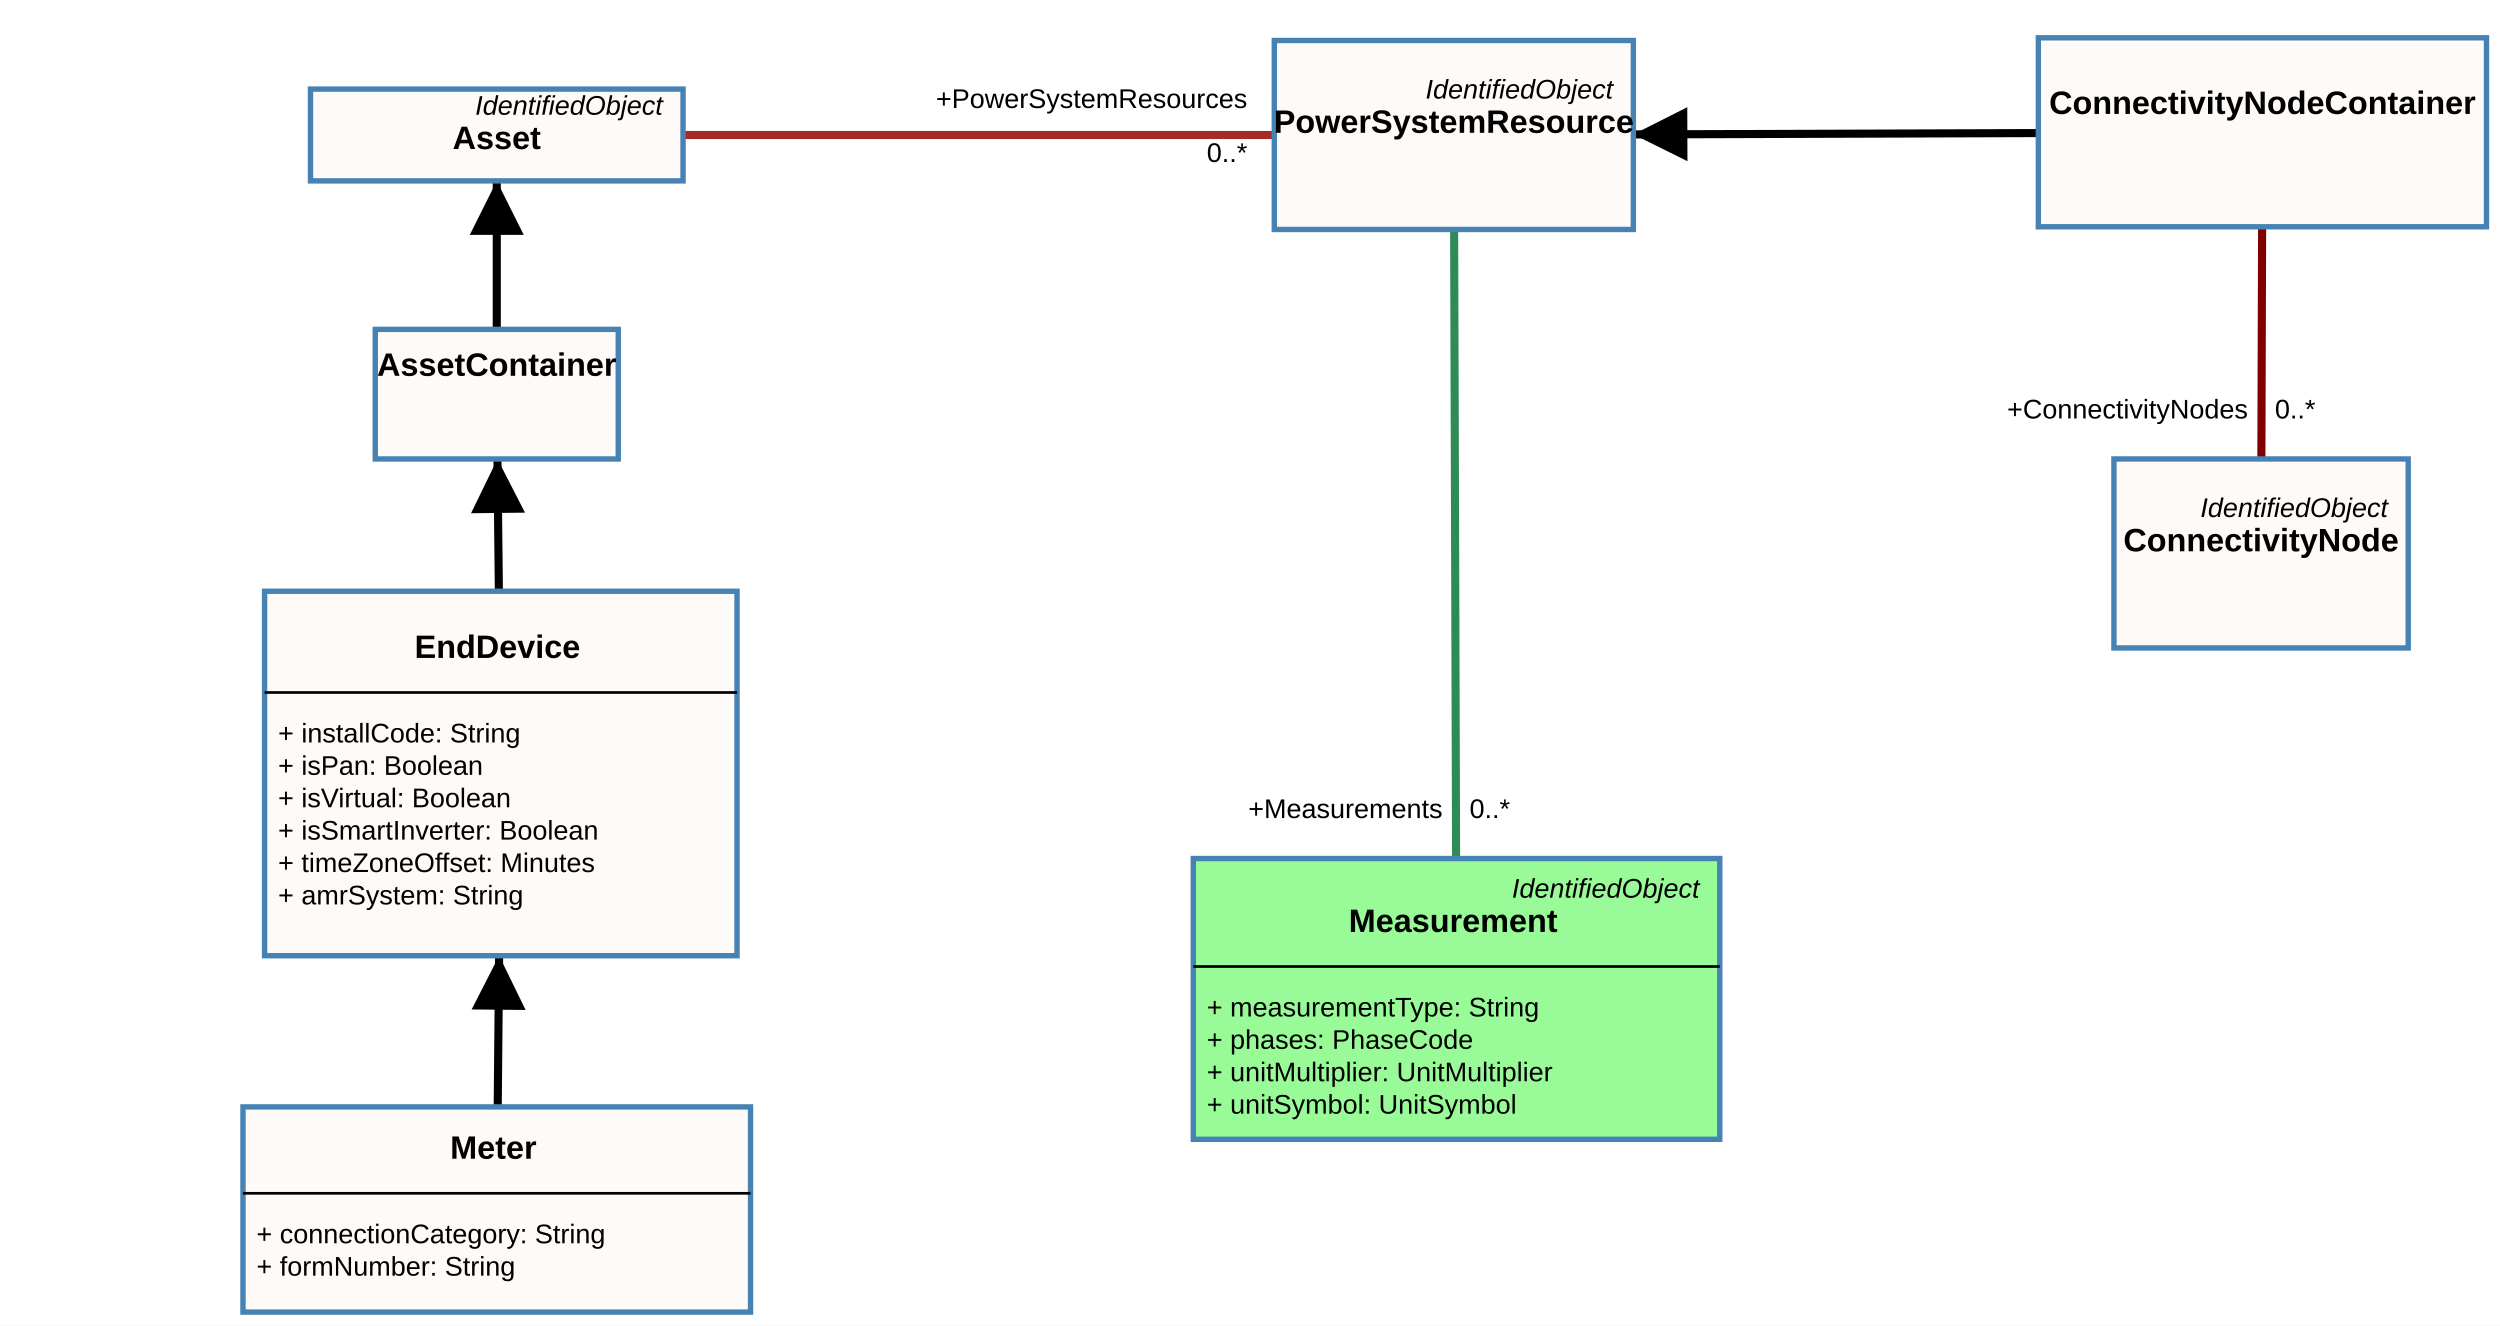
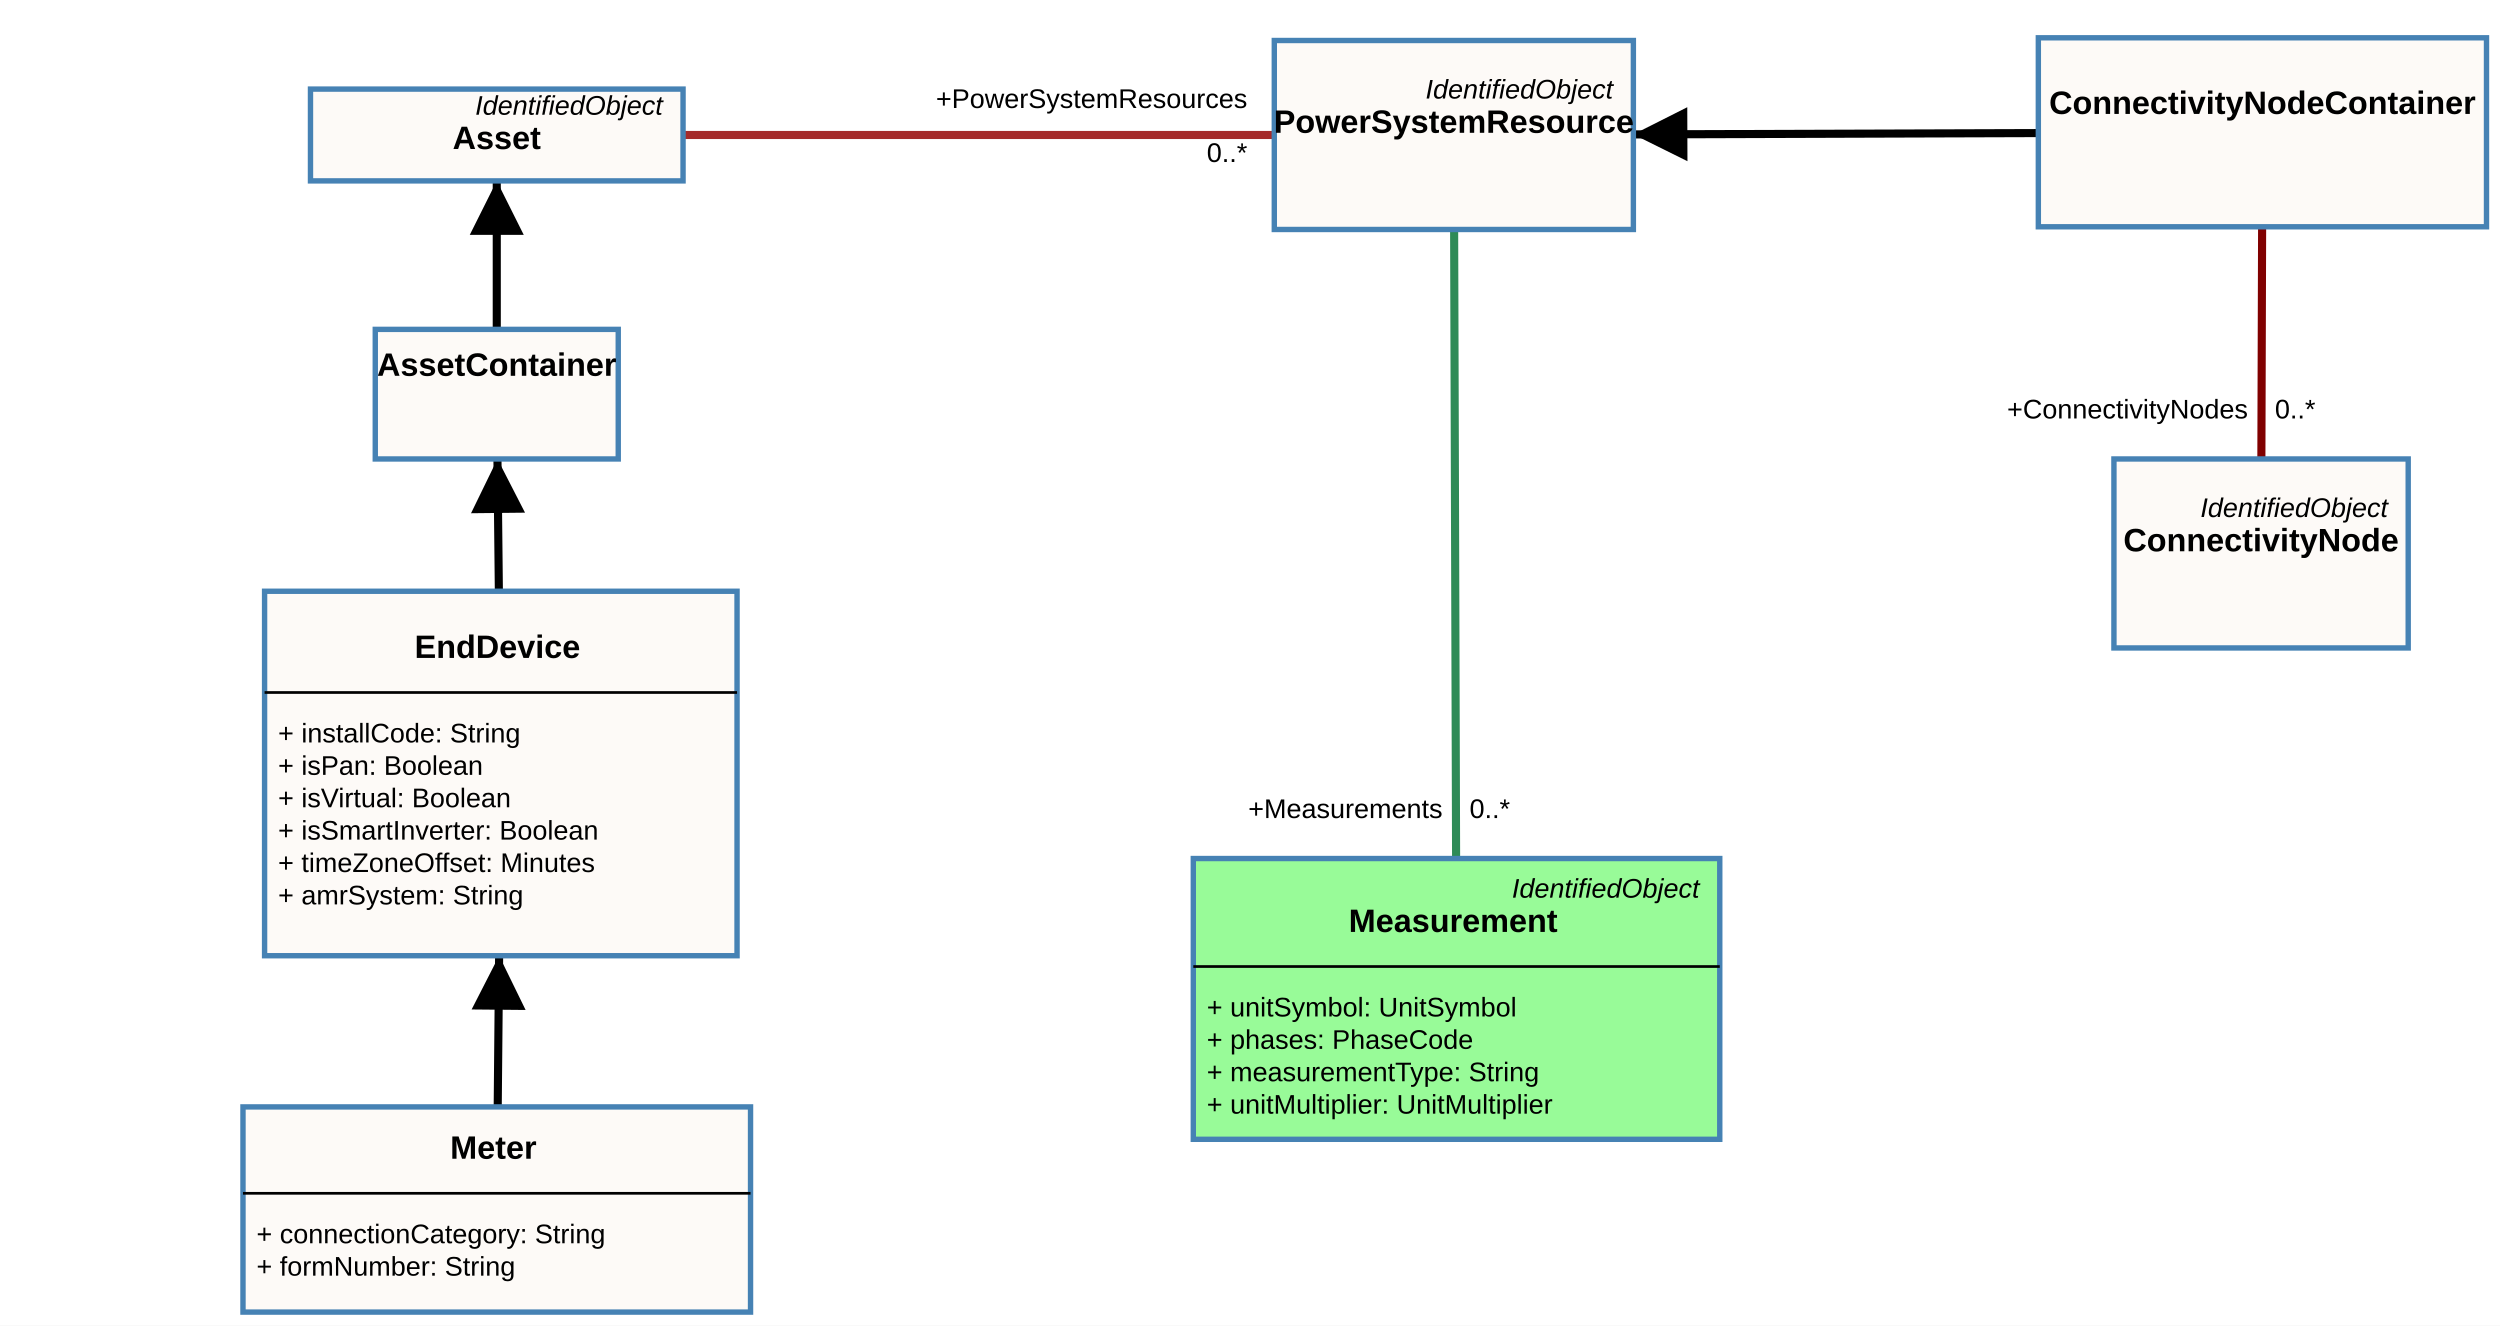
<svg xmlns="http://www.w3.org/2000/svg" width="926" height="491">
  <rect width="100%" height="100%" fill="white" />
  <g class="zoom-group">
    <defs>
      <marker id="arrowhead" viewBox="-0 -5 10 10" refX="5" refY="0" orient="auto" markerWidth="10" markerHeight="10" xoverflow="visible">
        <path d="M 0,-5 L 10 ,0 L 0,5" fill="black" style="stroke: none;" />
      </marker>
    </defs>
+     <line class="link" x1="837.5" y1="205" x2="838" y2="49" stroke="#800000" stroke-width="3" />
+     <line class="link" x1="838" y1="49" x2="538.5" y2="50" stroke="#000000" stroke-width="3" marker-end="url(#arrowhead)" />
    <line class="link" x1="538.5" y1="50" x2="539.5" y2="370" stroke="#2e8b57" stroke-width="3" />
    <line class="link" x1="184" y1="448" x2="185.5" y2="286.5" stroke="#000000" stroke-width="3" marker-end="url(#arrowhead)" />
+     <line class="link" x1="184" y1="146" x2="184" y2="50" stroke="#000000" stroke-width="3" marker-end="url(#arrowhead)" />
    <line class="link" x1="185.5" y1="286.5" x2="184" y2="146" stroke="#000000" stroke-width="3" marker-end="url(#arrowhead)" />
-     <line class="link" x1="184" y1="146" x2="184" y2="50" stroke="#000000" stroke-width="3" marker-end="url(#arrowhead)" />
    <line class="link" x1="184" y1="50" x2="538.5" y2="50" stroke="#a52a2a" stroke-width="3" />
-     <line class="link" x1="838" y1="49" x2="538.5" y2="50" stroke="#000000" stroke-width="3" marker-end="url(#arrowhead)" />
-     <line class="link" x1="837.5" y1="205" x2="838" y2="49" stroke="#800000" stroke-width="3" />
+     <line class="arrow" x2="615" y2="49.745" x1="838" y1="49" stroke="#000000" stroke-width="2" marker-end="url(#arrowhead)" />
    <line class="arrow" x2="184.78" y2="364" x1="184" y1="448" stroke="#000000" stroke-width="2" marker-end="url(#arrowhead)" />
+     <line class="arrow" x2="184" y2="77" x1="184" y1="146" stroke="#000000" stroke-width="2" marker-end="url(#arrowhead)" />
    <line class="arrow" x2="184.363" y2="179.999" x1="185.5" y1="286.5" stroke="#000000" stroke-width="2" marker-end="url(#arrowhead)" />
-     <line class="arrow" x2="184" y2="77" x1="184" y1="146" stroke="#000000" stroke-width="2" marker-end="url(#arrowhead)" />
-     <line class="arrow" x2="615" y2="49.745" x1="838" y1="49" stroke="#000000" stroke-width="2" marker-end="url(#arrowhead)" />
-     <g class="draggable" transform="translate(98, 219)">
-       <rect class="box" width="175" height="135" style="fill: #fdfaf7; stroke: steelblue; stroke-width: 2px; cursor: move;" />
-       <text x="0" y="0" text-anchor="start" font-size="10px">
-         <tspan x="87.5" y="20.5" dy=".35em" text-anchor="middle" style="font-family: Arial, sans-serif; font-weight: 700; font-style: normal; fill: black; font-size: 12px; pointer-events: none;">EndDevice</tspan>
-         <tspan x="5" y="52.5" dy=".35em" text-anchor="start" style="font-family: Arial, sans-serif; font-weight: 400; font-style: normal; fill: black; font-size: 10px; pointer-events: none;">+   installCode: String</tspan>
-         <tspan x="5" y="64.5" dy=".35em" text-anchor="start" style="font-family: Arial, sans-serif; font-weight: 400; font-style: normal; fill: black; font-size: 10px; pointer-events: none;">+   isPan: Boolean</tspan>
-         <tspan x="5" y="76.5" dy=".35em" text-anchor="start" style="font-family: Arial, sans-serif; font-weight: 400; font-style: normal; fill: black; font-size: 10px; pointer-events: none;">+   isVirtual: Boolean</tspan>
-         <tspan x="5" y="88.5" dy=".35em" text-anchor="start" style="font-family: Arial, sans-serif; font-weight: 400; font-style: normal; fill: black; font-size: 10px; pointer-events: none;">+   isSmartInverter: Boolean</tspan>
-         <tspan x="5" y="100.5" dy=".35em" text-anchor="start" style="font-family: Arial, sans-serif; font-weight: 400; font-style: normal; fill: black; font-size: 10px; pointer-events: none;">+   timeZoneOffset: Minutes</tspan>
-         <tspan x="5" y="112.5" dy=".35em" text-anchor="start" style="font-family: Arial, sans-serif; font-weight: 400; font-style: normal; fill: black; font-size: 10px; pointer-events: none;">+   amrSystem: String</tspan>
-       </text>
-       <line x1="0" x2="175" y1="37.5" y2="37.5" stroke="black" stroke-width="1" />
-     </g>
-     <g class="draggable" transform="translate(139, 122)">
-       <rect class="box" width="90" height="48" style="fill: #fdfaf7; stroke: steelblue; stroke-width: 2px; cursor: move;" />
-       <text x="0" y="0" text-anchor="start" font-size="10px">
-         <tspan x="45" y="13" dy=".35em" text-anchor="middle" style="font-family: Arial, sans-serif; font-weight: 700; font-style: normal; fill: black; font-size: 12px; pointer-events: none;">AssetContainer</tspan>
-       </text>
-     </g>
-     <g class="draggable" transform="translate(115, 33)">
-       <rect class="box" width="138" height="34" style="fill: #fdfaf7; stroke: steelblue; stroke-width: 2px; cursor: move;" />
-       <text x="0" y="0" text-anchor="start" font-size="10px">
-         <tspan x="133" y="6" dy=".35em" text-anchor="end" style="font-family: Arial, sans-serif; font-weight: 400; font-style: italic; fill: black; font-size: 10px; pointer-events: none;">IdentifiedObject</tspan>
-         <tspan x="69" y="18" dy=".35em" text-anchor="middle" style="font-family: Arial, sans-serif; font-weight: 700; font-style: normal; fill: black; font-size: 12px; pointer-events: none;">Asset</tspan>
-       </text>
-     </g>
    <g class="draggable" transform="translate(472, 15)">
      <rect class="box" width="133" height="70" style="fill: #fdfaf7; stroke: steelblue; stroke-width: 2px; cursor: move;" />
      <text x="0" y="0" text-anchor="start" font-size="10px">
        <tspan x="128" y="18" dy=".35em" text-anchor="end" style="font-family: Arial, sans-serif; font-weight: 400; font-style: italic; fill: black; font-size: 10px; pointer-events: none;">IdentifiedObject</tspan>
        <tspan x="66.5" y="30" dy=".35em" text-anchor="middle" style="font-family: Arial, sans-serif; font-weight: 700; font-style: normal; fill: black; font-size: 12px; pointer-events: none;">PowerSystemResource</tspan>
      </text>
    </g>
    <g class="draggable" transform="translate(783, 170)">
      <rect class="box" width="109" height="70" style="fill: #fdfaf7; stroke: steelblue; stroke-width: 2px; cursor: move;" />
      <text x="0" y="0" text-anchor="start" font-size="10px">
        <tspan x="104" y="18" dy=".35em" text-anchor="end" style="font-family: Arial, sans-serif; font-weight: 400; font-style: italic; fill: black; font-size: 10px; pointer-events: none;">IdentifiedObject</tspan>
        <tspan x="54.5" y="30" dy=".35em" text-anchor="middle" style="font-family: Arial, sans-serif; font-weight: 700; font-style: normal; fill: black; font-size: 12px; pointer-events: none;">ConnectivityNode</tspan>
      </text>
    </g>
    <g class="draggable" transform="translate(755, 14)">
      <rect class="box" width="166" height="70" style="fill: #fdfaf7; stroke: steelblue; stroke-width: 2px; cursor: move;" />
      <text x="0" y="0" text-anchor="start" font-size="10px">
        <tspan x="83" y="24" dy=".35em" text-anchor="middle" style="font-family: Arial, sans-serif; font-weight: 700; font-style: normal; fill: black; font-size: 12px; pointer-events: none;">ConnectivityNodeContainer</tspan>
      </text>
    </g>
+     <g class="draggable" transform="translate(442, 318)">
+       <rect class="box" width="195" height="104" style="fill: #98fb98; stroke: steelblue; stroke-width: 2px; cursor: move;" />
+       <text x="0" y="0" text-anchor="start" font-size="10px">
+         <tspan x="190" y="11" dy=".35em" text-anchor="end" style="font-family: Arial, sans-serif; font-weight: 400; font-style: italic; fill: black; font-size: 10px; pointer-events: none;">IdentifiedObject</tspan>
+         <tspan x="97.5" y="23" dy=".35em" text-anchor="middle" style="font-family: Arial, sans-serif; font-weight: 700; font-style: normal; fill: black; font-size: 12px; pointer-events: none;">Measurement</tspan>
+         <tspan x="5" y="55" dy=".35em" text-anchor="start" style="font-family: Arial, sans-serif; font-weight: 400; font-style: normal; fill: black; font-size: 10px; pointer-events: none;">+   unitSymbol: UnitSymbol</tspan>
+         <tspan x="5" y="67" dy=".35em" text-anchor="start" style="font-family: Arial, sans-serif; font-weight: 400; font-style: normal; fill: black; font-size: 10px; pointer-events: none;">+   phases: PhaseCode</tspan>
+         <tspan x="5" y="79" dy=".35em" text-anchor="start" style="font-family: Arial, sans-serif; font-weight: 400; font-style: normal; fill: black; font-size: 10px; pointer-events: none;">+   measurementType: String</tspan>
+         <tspan x="5" y="91" dy=".35em" text-anchor="start" style="font-family: Arial, sans-serif; font-weight: 400; font-style: normal; fill: black; font-size: 10px; pointer-events: none;">+   unitMultiplier: UnitMultiplier</tspan>
+       </text>
+       <line x1="0" x2="195" y1="40" y2="40" stroke="black" stroke-width="1" />
+     </g>
    <g class="draggable" transform="translate(90, 410)">
      <rect class="box" width="188" height="76" style="fill: #fdfaf7; stroke: steelblue; stroke-width: 2px; cursor: move;" />
      <text x="0" y="0" text-anchor="start" font-size="10px">
        <tspan x="94" y="15" dy=".35em" text-anchor="middle" style="font-family: Arial, sans-serif; font-weight: 700; font-style: normal; fill: black; font-size: 12px; pointer-events: none;">Meter</tspan>
        <tspan x="5" y="47" dy=".35em" text-anchor="start" style="font-family: Arial, sans-serif; font-weight: 400; font-style: normal; fill: black; font-size: 10px; pointer-events: none;">+   connectionCategory: String</tspan>
        <tspan x="5" y="59" dy=".35em" text-anchor="start" style="font-family: Arial, sans-serif; font-weight: 400; font-style: normal; fill: black; font-size: 10px; pointer-events: none;">+   formNumber: String</tspan>
      </text>
      <line x1="0" x2="188" y1="32" y2="32" stroke="black" stroke-width="1" />
    </g>
-     <g class="draggable" transform="translate(442, 318)">
-       <rect class="box" width="195" height="104" style="fill: #98fb98; stroke: steelblue; stroke-width: 2px; cursor: move;" />
+     <g class="draggable" transform="translate(115, 33)">
+       <rect class="box" width="138" height="34" style="fill: #fdfaf7; stroke: steelblue; stroke-width: 2px; cursor: move;" />
      <text x="0" y="0" text-anchor="start" font-size="10px">
-         <tspan x="190" y="11" dy=".35em" text-anchor="end" style="font-family: Arial, sans-serif; font-weight: 400; font-style: italic; fill: black; font-size: 10px; pointer-events: none;">IdentifiedObject</tspan>
-         <tspan x="97.5" y="23" dy=".35em" text-anchor="middle" style="font-family: Arial, sans-serif; font-weight: 700; font-style: normal; fill: black; font-size: 12px; pointer-events: none;">Measurement</tspan>
-         <tspan x="5" y="55" dy=".35em" text-anchor="start" style="font-family: Arial, sans-serif; font-weight: 400; font-style: normal; fill: black; font-size: 10px; pointer-events: none;">+   measurementType: String</tspan>
-         <tspan x="5" y="67" dy=".35em" text-anchor="start" style="font-family: Arial, sans-serif; font-weight: 400; font-style: normal; fill: black; font-size: 10px; pointer-events: none;">+   phases: PhaseCode</tspan>
-         <tspan x="5" y="79" dy=".35em" text-anchor="start" style="font-family: Arial, sans-serif; font-weight: 400; font-style: normal; fill: black; font-size: 10px; pointer-events: none;">+   unitMultiplier: UnitMultiplier</tspan>
-         <tspan x="5" y="91" dy=".35em" text-anchor="start" style="font-family: Arial, sans-serif; font-weight: 400; font-style: normal; fill: black; font-size: 10px; pointer-events: none;">+   unitSymbol: UnitSymbol</tspan>
+         <tspan x="133" y="6" dy=".35em" text-anchor="end" style="font-family: Arial, sans-serif; font-weight: 400; font-style: italic; fill: black; font-size: 10px; pointer-events: none;">IdentifiedObject</tspan>
+         <tspan x="69" y="18" dy=".35em" text-anchor="middle" style="font-family: Arial, sans-serif; font-weight: 700; font-style: normal; fill: black; font-size: 12px; pointer-events: none;">Asset</tspan>
      </text>
-       <line x1="0" x2="195" y1="40" y2="40" stroke="black" stroke-width="1" />
    </g>
+     <g class="draggable" transform="translate(139, 122)">
+       <rect class="box" width="90" height="48" style="fill: #fdfaf7; stroke: steelblue; stroke-width: 2px; cursor: move;" />
+       <text x="0" y="0" text-anchor="start" font-size="10px">
+         <tspan x="45" y="13" dy=".35em" text-anchor="middle" style="font-family: Arial, sans-serif; font-weight: 700; font-style: normal; fill: black; font-size: 12px; pointer-events: none;">AssetContainer</tspan>
+       </text>
+     </g>
+     <g class="draggable" transform="translate(98, 219)">
+       <rect class="box" width="175" height="135" style="fill: #fdfaf7; stroke: steelblue; stroke-width: 2px; cursor: move;" />
+       <text x="0" y="0" text-anchor="start" font-size="10px">
+         <tspan x="87.5" y="20.5" dy=".35em" text-anchor="middle" style="font-family: Arial, sans-serif; font-weight: 700; font-style: normal; fill: black; font-size: 12px; pointer-events: none;">EndDevice</tspan>
+         <tspan x="5" y="52.5" dy=".35em" text-anchor="start" style="font-family: Arial, sans-serif; font-weight: 400; font-style: normal; fill: black; font-size: 10px; pointer-events: none;">+   installCode: String</tspan>
+         <tspan x="5" y="64.5" dy=".35em" text-anchor="start" style="font-family: Arial, sans-serif; font-weight: 400; font-style: normal; fill: black; font-size: 10px; pointer-events: none;">+   isPan: Boolean</tspan>
+         <tspan x="5" y="76.5" dy=".35em" text-anchor="start" style="font-family: Arial, sans-serif; font-weight: 400; font-style: normal; fill: black; font-size: 10px; pointer-events: none;">+   isVirtual: Boolean</tspan>
+         <tspan x="5" y="88.5" dy=".35em" text-anchor="start" style="font-family: Arial, sans-serif; font-weight: 400; font-style: normal; fill: black; font-size: 10px; pointer-events: none;">+   isSmartInverter: Boolean</tspan>
+         <tspan x="5" y="100.5" dy=".35em" text-anchor="start" style="font-family: Arial, sans-serif; font-weight: 400; font-style: normal; fill: black; font-size: 10px; pointer-events: none;">+   timeZoneOffset: Minutes</tspan>
+         <tspan x="5" y="112.5" dy=".35em" text-anchor="start" style="font-family: Arial, sans-serif; font-weight: 400; font-style: normal; fill: black; font-size: 10px; pointer-events: none;">+   amrSystem: String</tspan>
+       </text>
+       <line x1="0" x2="175" y1="37.5" y2="37.5" stroke="black" stroke-width="1" />
+     </g>
+     <text class="link-text-start-top" x="832.628" y="165" text-anchor="end" dy="-1em" style="font-family: Arial, sans-serif; font-size: 10px; fill: black;">+ConnectivityNodes</text>
+     <text class="link-text-start-top" x="745" y="49.294" text-anchor="end" dy="-1em" style="font-family: Arial, sans-serif; font-size: 10px; fill: black;" />
    <text class="link-text-start-top" x="533.625" y="90" text-anchor="end" dy="1em" style="font-family: Arial, sans-serif; font-size: 10px; fill: black;" />
    <text class="link-text-start-top" x="179.399" y="405" text-anchor="end" dy="-1em" style="font-family: Arial, sans-serif; font-size: 10px; fill: black;" />
+     <text class="link-text-start-top" x="179" y="117" text-anchor="end" dy="-1em" style="font-family: Arial, sans-serif; font-size: 10px; fill: black;" />
    <text class="link-text-start-top" x="179.726" y="214" text-anchor="end" dy="-1em" style="font-family: Arial, sans-serif; font-size: 10px; fill: black;" />
-     <text class="link-text-start-top" x="179" y="117" text-anchor="end" dy="-1em" style="font-family: Arial, sans-serif; font-size: 10px; fill: black;" />
    <text class="link-text-start-top" x="263" y="50" text-anchor="start" dy="-1em" style="font-family: Arial, sans-serif; font-size: 10px; fill: black;" />
-     <text class="link-text-start-top" x="745" y="49.294" text-anchor="end" dy="-1em" style="font-family: Arial, sans-serif; font-size: 10px; fill: black;" />
-     <text class="link-text-start-top" x="832.628" y="165" text-anchor="end" dy="-1em" style="font-family: Arial, sans-serif; font-size: 10px; fill: black;">+ConnectivityNodes</text>
+     <text class="link-text-start-btm" x="842.628" y="165" dy="-1em" text-anchor="start" style="font-family: Arial, sans-serif; font-size: 10px; fill: black;">0..*</text>
+     <text class="link-text-start-btm" x="745" y="49.294" dy="1em" text-anchor="end" style="font-family: Arial, sans-serif; font-size: 10px; fill: black;" />
    <text class="link-text-start-btm" x="543.625" y="90" dy="1em" text-anchor="start" style="font-family: Arial, sans-serif; font-size: 10px; fill: black;" />
    <text class="link-text-start-btm" x="189.399" y="405" dy="-1em" text-anchor="start" style="font-family: Arial, sans-serif; font-size: 10px; fill: black;" />
+     <text class="link-text-start-btm" x="189" y="117" dy="-1em" text-anchor="start" style="font-family: Arial, sans-serif; font-size: 10px; fill: black;" />
    <text class="link-text-start-btm" x="189.726" y="214" dy="-1em" text-anchor="start" style="font-family: Arial, sans-serif; font-size: 10px; fill: black;" />
-     <text class="link-text-start-btm" x="189" y="117" dy="-1em" text-anchor="start" style="font-family: Arial, sans-serif; font-size: 10px; fill: black;" />
    <text class="link-text-start-btm" x="263" y="50" dy="1em" text-anchor="start" style="font-family: Arial, sans-serif; font-size: 10px; fill: black;" />
-     <text class="link-text-start-btm" x="745" y="49.294" dy="1em" text-anchor="end" style="font-family: Arial, sans-serif; font-size: 10px; fill: black;" />
-     <text class="link-text-start-btm" x="842.628" y="165" dy="-1em" text-anchor="start" style="font-family: Arial, sans-serif; font-size: 10px; fill: black;">0..*</text>
+     <text class="link-text-end-top" x="832.872" y="89" dy="1em" text-anchor="end" style="font-family: Arial, sans-serif; font-size: 10px; fill: black;" />
+     <text class="link-text-end-top" x="615" y="49.761" dy="-1em" text-anchor="start" style="font-family: Arial, sans-serif; font-size: 10px; fill: black;" />
    <text class="link-text-end-top" x="534.322" y="313" dy="-1em" text-anchor="end" style="font-family: Arial, sans-serif; font-size: 10px; fill: black;">+Measurements</text>
    <text class="link-text-end-top" x="179.827" y="359" dy="1em" text-anchor="end" style="font-family: Arial, sans-serif; font-size: 10px; fill: black;" />
+     <text class="link-text-end-top" x="179" y="72" dy="1em" text-anchor="end" style="font-family: Arial, sans-serif; font-size: 10px; fill: black;" />
    <text class="link-text-end-top" x="179.31" y="175" dy="1em" text-anchor="end" style="font-family: Arial, sans-serif; font-size: 10px; fill: black;" />
-     <text class="link-text-end-top" x="179" y="72" dy="1em" text-anchor="end" style="font-family: Arial, sans-serif; font-size: 10px; fill: black;" />
    <text class="link-text-end-top" x="462" y="50" dy="-1em" text-anchor="end" style="font-family: Arial, sans-serif; font-size: 10px; fill: black;">+PowerSystemResources</text>
-     <text class="link-text-end-top" x="615" y="49.761" dy="-1em" text-anchor="start" style="font-family: Arial, sans-serif; font-size: 10px; fill: black;" />
-     <text class="link-text-end-top" x="832.872" y="89" dy="1em" text-anchor="end" style="font-family: Arial, sans-serif; font-size: 10px; fill: black;" />
+     <text class="link-text-end-btm" x="842.872" y="89" dy="1em" text-anchor="start" style="font-family: Arial, sans-serif; font-size: 10px; fill: black;" />
+     <text class="link-text-end-btm" x="615" y="49.761" dy="1em" text-anchor="start" style="font-family: Arial, sans-serif; font-size: 10px; fill: black;" />
    <text class="link-text-end-btm" x="544.322" y="313" dy="-1em" text-anchor="start" style="font-family: Arial, sans-serif; font-size: 10px; fill: black;">0..*</text>
    <text class="link-text-end-btm" x="189.827" y="359" dy="1em" text-anchor="start" style="font-family: Arial, sans-serif; font-size: 10px; fill: black;" />
+     <text class="link-text-end-btm" x="189" y="72" dy="1em" text-anchor="start" style="font-family: Arial, sans-serif; font-size: 10px; fill: black;" />
    <text class="link-text-end-btm" x="189.31" y="175" dy="1em" text-anchor="start" style="font-family: Arial, sans-serif; font-size: 10px; fill: black;" />
-     <text class="link-text-end-btm" x="189" y="72" dy="1em" text-anchor="start" style="font-family: Arial, sans-serif; font-size: 10px; fill: black;" />
    <text class="link-text-end-btm" x="462" y="50" dy="1em" text-anchor="end" style="font-family: Arial, sans-serif; font-size: 10px; fill: black;">0..*</text>
-     <text class="link-text-end-btm" x="615" y="49.761" dy="1em" text-anchor="start" style="font-family: Arial, sans-serif; font-size: 10px; fill: black;" />
-     <text class="link-text-end-btm" x="842.872" y="89" dy="1em" text-anchor="start" style="font-family: Arial, sans-serif; font-size: 10px; fill: black;" />
  </g>
</svg>
